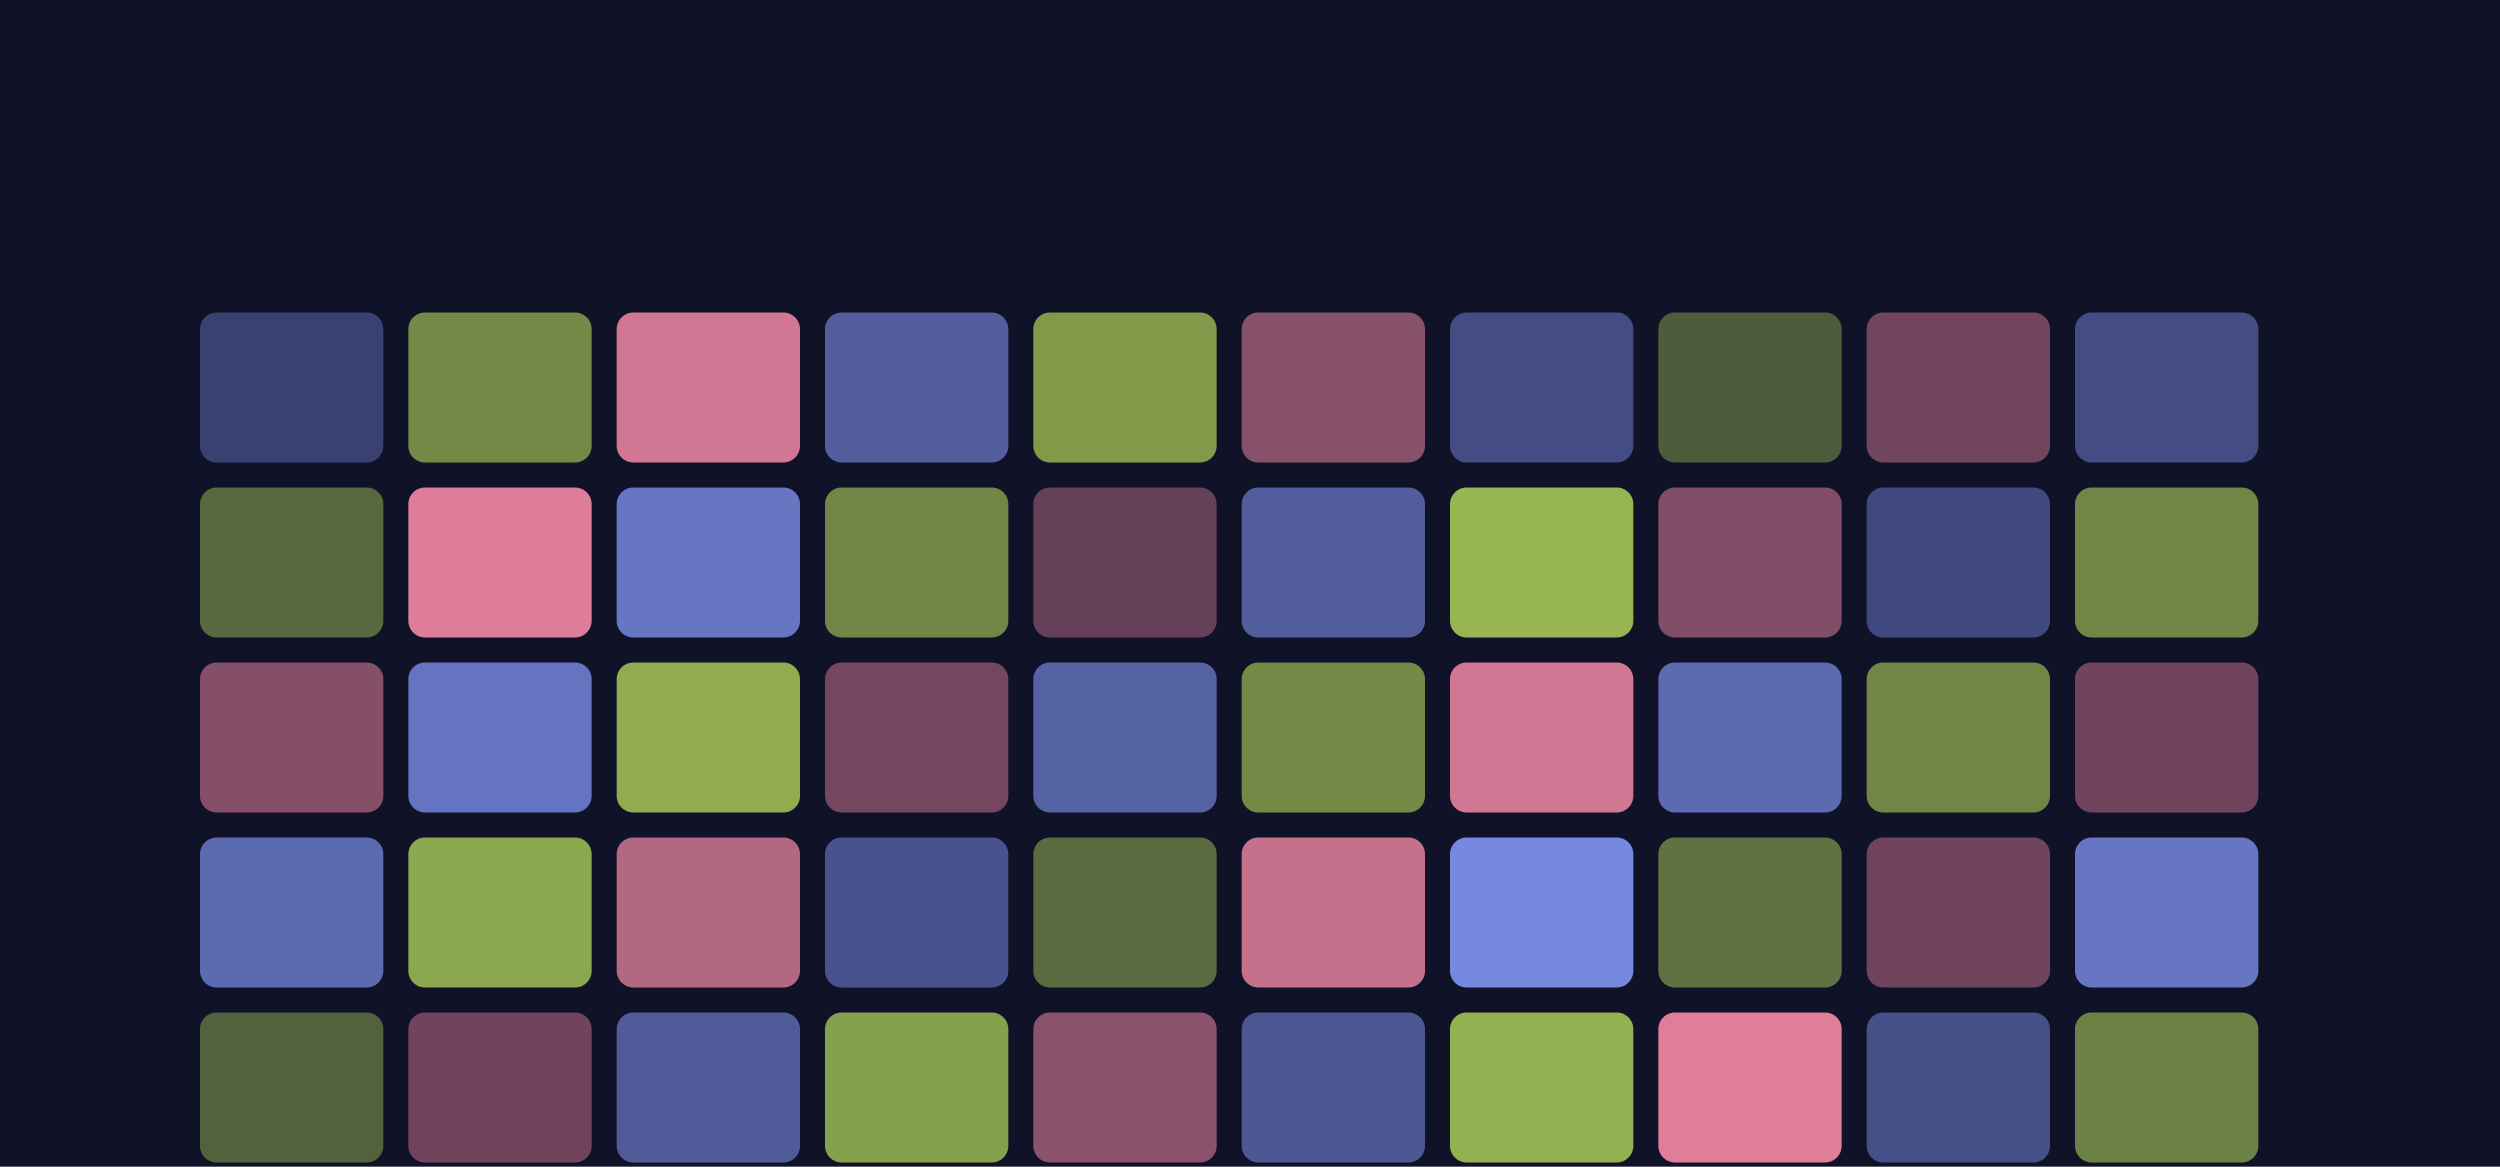
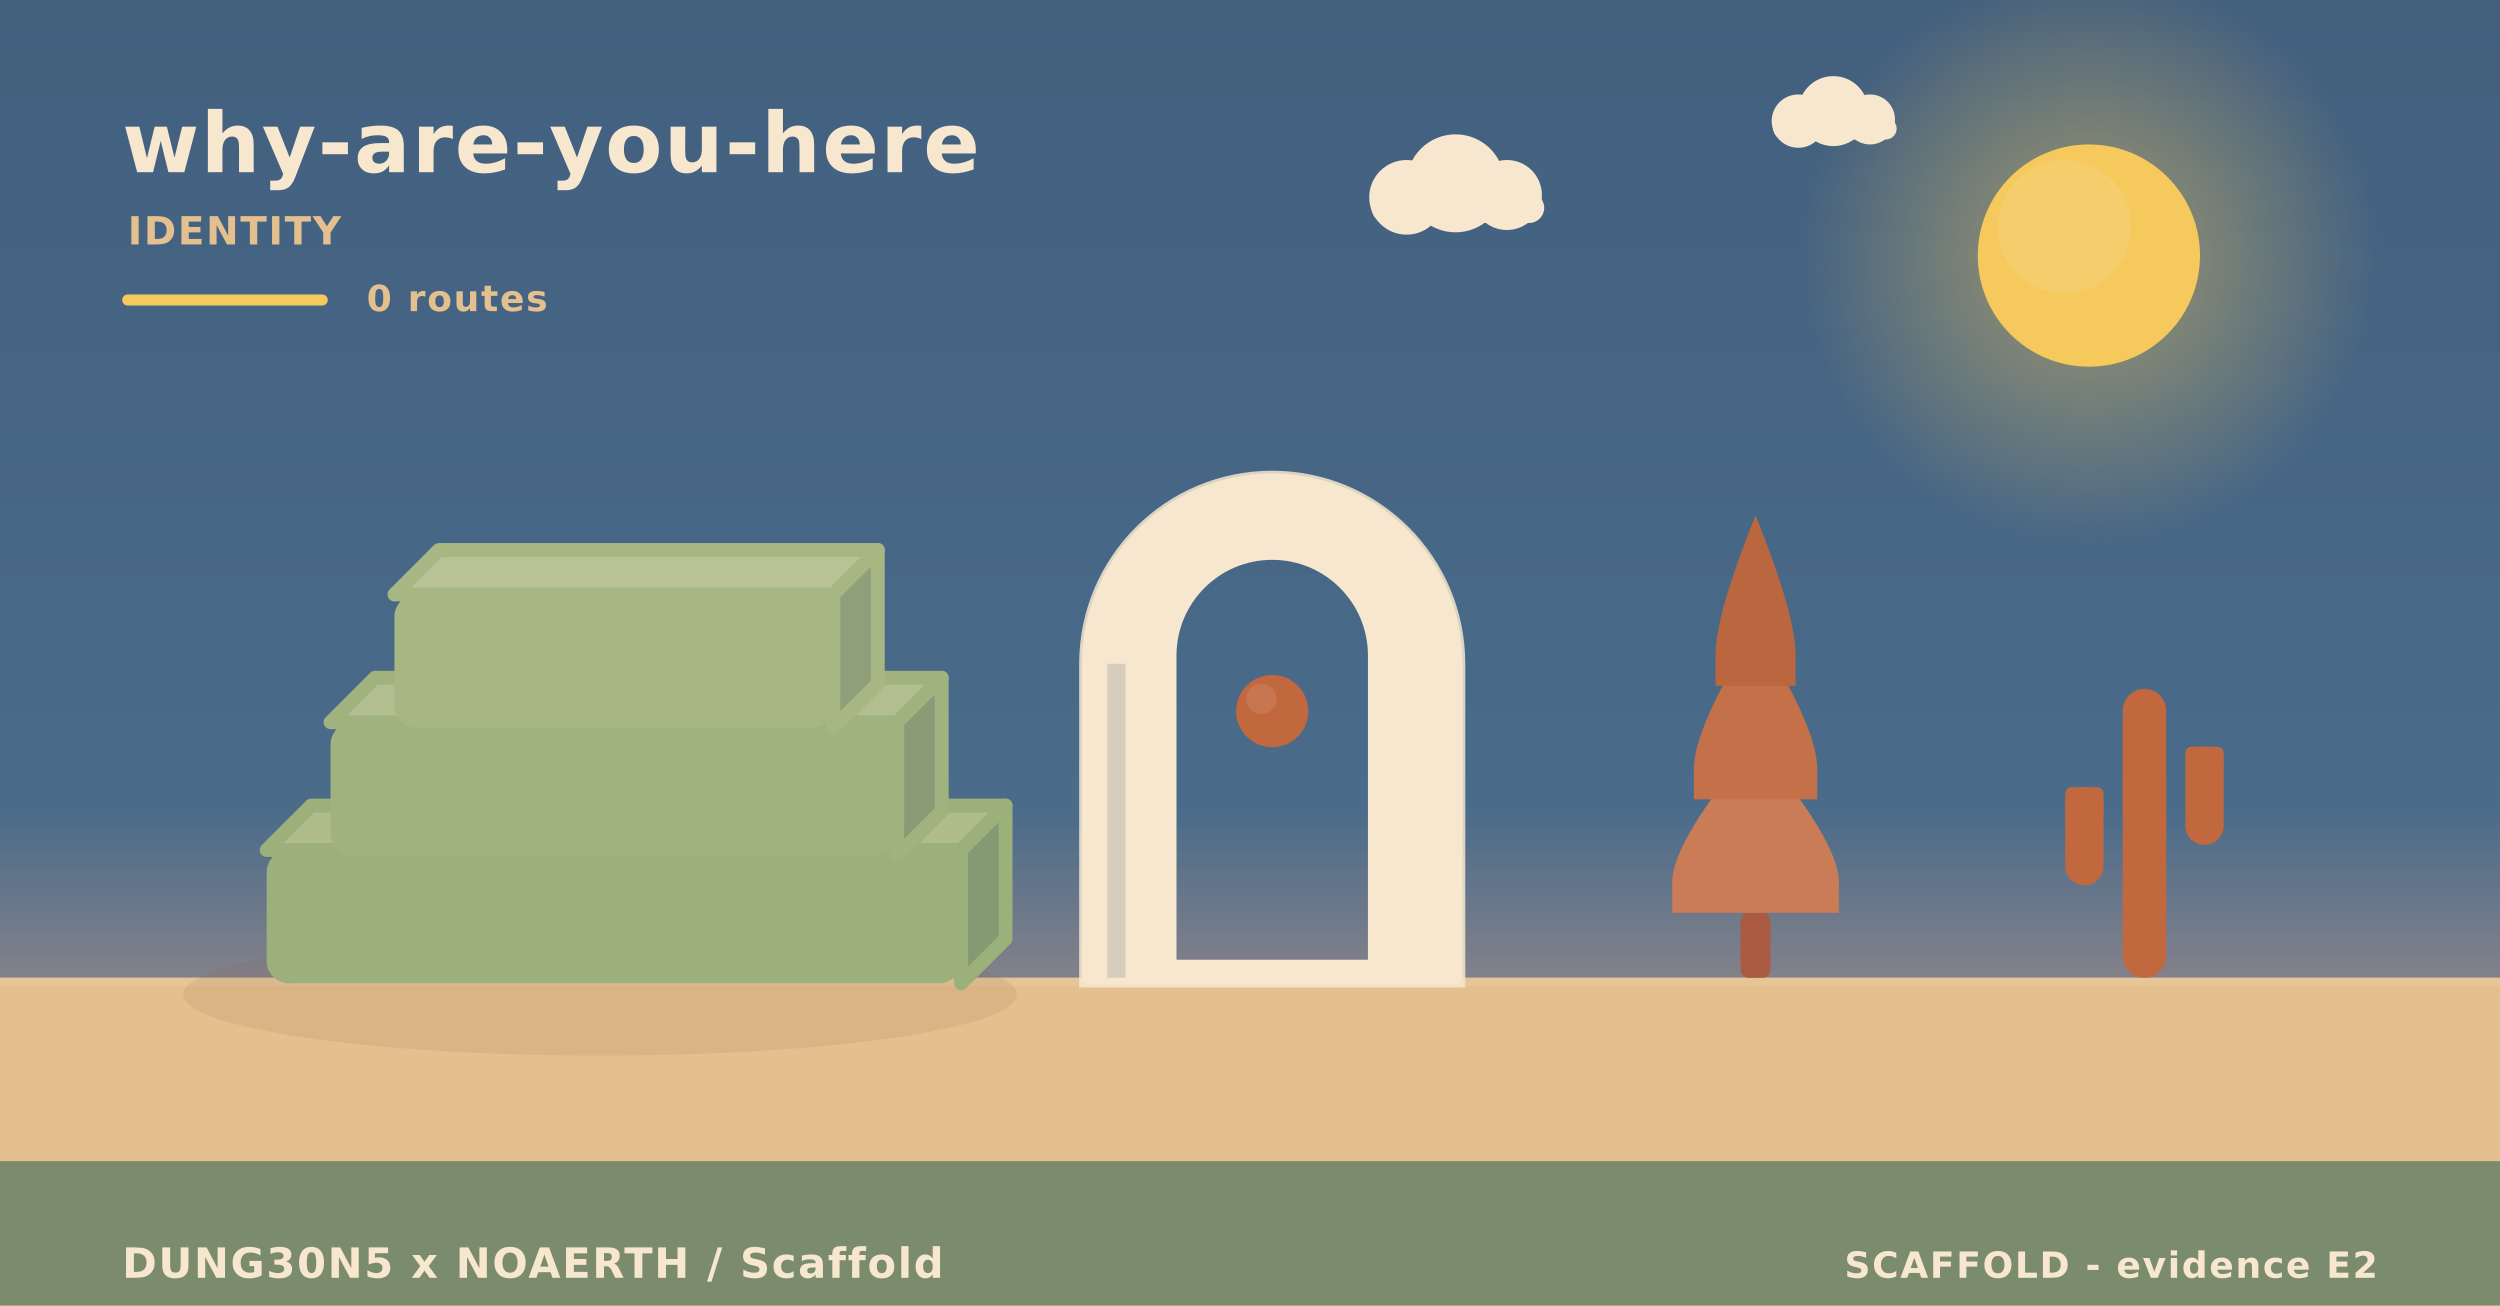
- <svg xmlns="http://www.w3.org/2000/svg" viewBox="0 0 1200 560" width="1200" height="560" role="img" aria-label="why-are-you-here hero">
-   <rect width="1200" height="560" fill="#101228" />
-   <defs>
-     <linearGradient id="gh" x1="0" y1="0" x2="1" y2="1">
-       <stop offset="0%" stop-color="#8093f1" />
-       <stop offset="100%" stop-color="#a7c957" />
-     </linearGradient>
-   </defs>
-   <rect x="96.00" y="150.00" width="88.00" height="72.00" rx="8.00" fill="#8093f1" opacity="0.37" />
-   <rect x="196.00" y="150.00" width="88.00" height="72.00" rx="8.00" fill="#a7c957" opacity="0.66" />
-   <rect x="296.00" y="150.00" width="88.00" height="72.00" rx="8.00" fill="#ff8fab" opacity="0.81" />
-   <rect x="396.00" y="150.00" width="88.00" height="72.00" rx="8.00" fill="#8093f1" opacity="0.59" />
-   <rect x="496.00" y="150.00" width="88.00" height="72.00" rx="8.00" fill="#a7c957" opacity="0.74" />
-   <rect x="596.00" y="150.00" width="88.00" height="72.00" rx="8.00" fill="#ff8fab" opacity="0.50" />
-   <rect x="696.00" y="150.00" width="88.00" height="72.00" rx="8.00" fill="#8093f1" opacity="0.45" />
-   <rect x="796.00" y="150.00" width="88.00" height="72.00" rx="8.00" fill="#a7c957" opacity="0.41" />
-   <rect x="896.00" y="150.00" width="88.00" height="72.00" rx="8.00" fill="#ff8fab" opacity="0.41" />
-   <rect x="996.00" y="150.00" width="88.00" height="72.00" rx="8.00" fill="#8093f1" opacity="0.45" />
-   <rect x="96.00" y="234.00" width="88.00" height="72.00" rx="8.00" fill="#a7c957" opacity="0.47" />
-   <rect x="196.00" y="234.00" width="88.00" height="72.00" rx="8.00" fill="#ff8fab" opacity="0.86" />
-   <rect x="296.00" y="234.00" width="88.00" height="72.00" rx="8.00" fill="#8093f1" opacity="0.77" />
-   <rect x="396.00" y="234.00" width="88.00" height="72.00" rx="8.00" fill="#a7c957" opacity="0.64" />
-   <rect x="496.00" y="234.00" width="88.00" height="72.00" rx="8.00" fill="#ff8fab" opacity="0.36" />
-   <rect x="596.00" y="234.00" width="88.00" height="72.00" rx="8.00" fill="#8093f1" opacity="0.58" />
-   <rect x="696.00" y="234.00" width="88.00" height="72.00" rx="8.00" fill="#a7c957" opacity="0.89" />
-   <rect x="796.00" y="234.00" width="88.00" height="72.00" rx="8.00" fill="#ff8fab" opacity="0.48" />
-   <rect x="896.00" y="234.00" width="88.00" height="72.00" rx="8.00" fill="#8093f1" opacity="0.43" />
-   <rect x="996.00" y="234.00" width="88.00" height="72.00" rx="8.00" fill="#a7c957" opacity="0.63" />
-   <rect x="96.00" y="318.00" width="88.00" height="72.00" rx="8.00" fill="#ff8fab" opacity="0.49" />
-   <rect x="196.00" y="318.00" width="88.00" height="72.00" rx="8.00" fill="#8093f1" opacity="0.76" />
-   <rect x="296.00" y="318.00" width="88.00" height="72.00" rx="8.00" fill="#a7c957" opacity="0.84" />
-   <rect x="396.00" y="318.00" width="88.00" height="72.00" rx="8.00" fill="#ff8fab" opacity="0.42" />
-   <rect x="496.00" y="318.00" width="88.00" height="72.00" rx="8.00" fill="#8093f1" opacity="0.62" />
-   <rect x="596.00" y="318.00" width="88.00" height="72.00" rx="8.00" fill="#a7c957" opacity="0.66" />
-   <rect x="696.00" y="318.00" width="88.00" height="72.00" rx="8.00" fill="#ff8fab" opacity="0.81" />
-   <rect x="796.00" y="318.00" width="88.00" height="72.00" rx="8.00" fill="#8093f1" opacity="0.68" />
-   <rect x="896.00" y="318.00" width="88.00" height="72.00" rx="8.00" fill="#a7c957" opacity="0.63" />
-   <rect x="996.00" y="318.00" width="88.00" height="72.00" rx="8.00" fill="#ff8fab" opacity="0.40" />
-   <rect x="96.00" y="402.00" width="88.00" height="72.00" rx="8.00" fill="#8093f1" opacity="0.68" />
-   <rect x="196.00" y="402.00" width="88.00" height="72.00" rx="8.00" fill="#a7c957" opacity="0.82" />
-   <rect x="296.00" y="402.00" width="88.00" height="72.00" rx="8.00" fill="#ff8fab" opacity="0.68" />
-   <rect x="396.00" y="402.00" width="88.00" height="72.00" rx="8.00" fill="#8093f1" opacity="0.50" />
-   <rect x="496.00" y="402.00" width="88.00" height="72.00" rx="8.00" fill="#a7c957" opacity="0.49" />
-   <rect x="596.00" y="402.00" width="88.00" height="72.00" rx="8.00" fill="#ff8fab" opacity="0.76" />
-   <rect x="696.00" y="402.00" width="88.00" height="72.00" rx="8.00" fill="#8093f1" opacity="0.92" />
-   <rect x="796.00" y="402.00" width="88.00" height="72.00" rx="8.00" fill="#a7c957" opacity="0.53" />
-   <rect x="896.00" y="402.00" width="88.00" height="72.00" rx="8.00" fill="#ff8fab" opacity="0.40" />
-   <rect x="996.00" y="402.00" width="88.00" height="72.00" rx="8.00" fill="#8093f1" opacity="0.77" />
-   <rect x="96.00" y="486.00" width="88.00" height="72.00" rx="8.00" fill="#a7c957" opacity="0.44" />
-   <rect x="196.00" y="486.00" width="88.00" height="72.00" rx="8.00" fill="#ff8fab" opacity="0.40" />
-   <rect x="296.00" y="486.00" width="88.00" height="72.00" rx="8.00" fill="#8093f1" opacity="0.57" />
-   <rect x="396.00" y="486.00" width="88.00" height="72.00" rx="8.00" fill="#a7c957" opacity="0.78" />
-   <rect x="496.00" y="486.00" width="88.00" height="72.00" rx="8.00" fill="#ff8fab" opacity="0.51" />
-   <rect x="596.00" y="486.00" width="88.00" height="72.00" rx="8.00" fill="#8093f1" opacity="0.54" />
-   <rect x="696.00" y="486.00" width="88.00" height="72.00" rx="8.00" fill="#a7c957" opacity="0.87" />
-   <rect x="796.00" y="486.00" width="88.00" height="72.00" rx="8.00" fill="#ff8fab" opacity="0.87" />
-   <rect x="896.00" y="486.00" width="88.00" height="72.00" rx="8.00" fill="#8093f1" opacity="0.48" />
-   <rect x="996.00" y="486.00" width="88.00" height="72.00" rx="8.00" fill="#a7c957" opacity="0.61" />
+ <svg xmlns="http://www.w3.org/2000/svg" width="900" height="470" viewBox="0 0 900 470" role="img" aria-label="why-are-you-here - identity">
+   <linearGradient id="skyh" x1="0" y1="0" x2="0" y2="1">
+     <stop offset="0" stop-color="#425f7e" />
+     <stop offset="0.62" stop-color="#4a6b8a" />
+     <stop offset="1" stop-color="#f3ad8a" />
+   </linearGradient>
+   <rect width="900" height="470" fill="url(#skyh)" />
+   <radialGradient id="sunh">
+     <stop offset="0.35" stop-color="#f5c95c" stop-opacity="0.34" />
+     <stop offset="1" stop-color="#f5c95c" stop-opacity="0" />
+   </radialGradient>
+   <circle cx="752" cy="92" r="104" fill="url(#sunh)" />
+   <circle cx="752" cy="92" r="40" fill="#f5c95c" />
+   <circle cx="743.2" cy="81.6" r="24" fill="#f5d27e" opacity="0.5" />
+   <g>
+     <circle cx="524" cy="66" r="17.64" fill="#f6e7ce" />
+     <circle cx="506.36" cy="71.04" r="13.44" fill="#f6e7ce" />
+     <circle cx="542.48" cy="70.2" r="12.6" fill="#f6e7ce" />
+     <rect x="493.76" y="69.36" width="62.16" height="10.92" rx="5.46" fill="#f6e7ce" />
+   </g>
+   <g>
+     <circle cx="660" cy="40" r="12.6" fill="#f6e7ce" />
+     <circle cx="647.4" cy="43.6" r="9.6" fill="#f6e7ce" />
+     <circle cx="673.2" cy="43" r="9" fill="#f6e7ce" />
+     <rect x="638.4" y="42.4" width="44.4" height="7.8" rx="3.9" fill="#f6e7ce" />
+   </g>
+   <rect x="0" y="352" width="900" height="118" fill="#e3c08d" />
+   <rect x="0" y="352" width="900" height="3" fill="#e6c596" />
+   <text x="44" y="62" font-family="Verdana,DejaVu Sans,sans-serif" font-size="30" font-weight="700" letter-spacing="0.6" fill="#f6e7ce" text-anchor="start">why-are-you-here</text>
+   <text x="46" y="88" font-family="Verdana,DejaVu Sans,sans-serif" font-size="14" font-weight="700" letter-spacing="0.6" fill="#e3c08d" text-anchor="start">IDENTITY</text>
+   <rect x="44" y="106" width="74" height="4" rx="2" fill="#f5c95c" />
+   <text x="132" y="112" font-family="Verdana,DejaVu Sans,sans-serif" font-size="13" font-weight="700" letter-spacing="0.6" fill="#e3c08d" text-anchor="start">0 routes</text>
+   <ellipse cx="216" cy="358" rx="150" ry="22" fill="rgba(138,90,68,0.11)" />
+   <path d="M96,306 L346,306 L362,290 L112,290 Z" fill="#afbc8c" stroke="#9bb07a" stroke-width="5" stroke-linejoin="round" />
+   <path d="M346,306 L362,290 L362,338 L346,354 Z" fill="#859972" stroke="#9bb07a" stroke-width="5" stroke-linejoin="round" />
+   <rect x="96" y="306" width="250" height="48" rx="8" fill="#9bb07a" />
+   <path d="M119,260 L323,260 L339,244 L135,244 Z" fill="#b3be90" stroke="#a0b37f" stroke-width="5" stroke-linejoin="round" />
+   <path d="M323,260 L339,244 L339,292 L323,308 Z" fill="#899c76" stroke="#a0b37f" stroke-width="5" stroke-linejoin="round" />
+   <rect x="119" y="260" width="204" height="48" rx="8" fill="#a0b37f" />
+   <path d="M142,214 L300,214 L316,198 L158,198 Z" fill="#b8c294" stroke="#a6b784" stroke-width="5" stroke-linejoin="round" />
+   <path d="M300,214 L316,198 L316,246 L300,262 Z" fill="#8e9f7a" stroke="#a6b784" stroke-width="5" stroke-linejoin="round" />
+   <rect x="142" y="214" width="158" height="48" rx="8" fill="#a6b784" />
+   <path d="M392,352 L392,238.96 A66,66 0 0 1 524,238.96 L524,352 Z M421.04,348 L421.04,236 A36.96,36.96 0 0 1 494.96,236 L494.96,348 Z" fill="#f6e7ce" fill-rule="evenodd" stroke="#f6e7ce" stroke-width="5" stroke-linejoin="round" />
+   <path d="M392,352 L392,238.96 A66,66 0 0 1 524,238.96 L524,352 Z" fill="none" stroke="#f6e7ce" stroke-width="7" stroke-linecap="round" opacity="0.85" />
+   <rect x="398.6" y="238.96" width="6.6" height="113.04" fill="#d7cdbc" />
+   <circle cx="458" cy="256" r="13" fill="#c1683f" />
+   <circle cx="454.1" cy="251.58" r="5.46" fill="#cc815c" opacity="0.55" />
+   <rect x="626.6" y="328.64" width="10.8" height="23.36" rx="3" fill="#ac5b43" />
+   <path d="M632,267.32 Q602,302.89 602,317.6 Q602,328.64 602,328.64 L662,328.64 Q662,328.64 662,317.6 Q662,302.89 632,267.32 Z" fill="#c97c56" />
+   <path d="M632,226.44 Q609.8,262.01 609.8,276.72 Q609.8,287.76 609.8,287.76 L654.2,287.76 Q654.2,287.76 654.2,276.72 Q654.2,262.01 632,226.44 Z" fill="#c47048" />
+   <path d="M632,185.56 Q617.6,221.13 617.6,235.84 Q617.6,246.88 617.6,246.88 L646.4,246.88 Q646.4,246.88 646.4,235.84 Q646.4,221.13 632,185.56 Z" fill="#ba663f" />
+   <rect x="764.18" y="248" width="15.64" height="104" rx="7.82" fill="#c1683f" />
+   <rect x="743.48" y="283.36" width="13.8" height="35.36" rx="6.9" fill="#c1683f" />
+   <rect x="743.48" y="283.36" width="13.8" height="10.4" rx="2.3" fill="#c1683f" />
+   <rect x="786.72" y="268.8" width="13.8" height="35.36" rx="6.9" fill="#c1683f" />
+   <rect x="786.72" y="268.8" width="13.8" height="10.4" rx="2.3" fill="#c1683f" />
+   <rect x="0" y="418" width="900" height="52" rx="0" fill="#75886c" opacity="0.94" />
+   <text x="44" y="460" font-family="Verdana,DejaVu Sans,sans-serif" font-size="15" font-weight="700" letter-spacing="0.6" fill="#f6e7ce" text-anchor="start">DUNG30N5 x NOAERTH  /  Scaffold</text>
+   <text x="856" y="460" font-family="Verdana,DejaVu Sans,sans-serif" font-size="13" font-weight="700" letter-spacing="0.6" fill="#f6e7ce" text-anchor="end">SCAFFOLD  -  evidence E2</text>
</svg>
